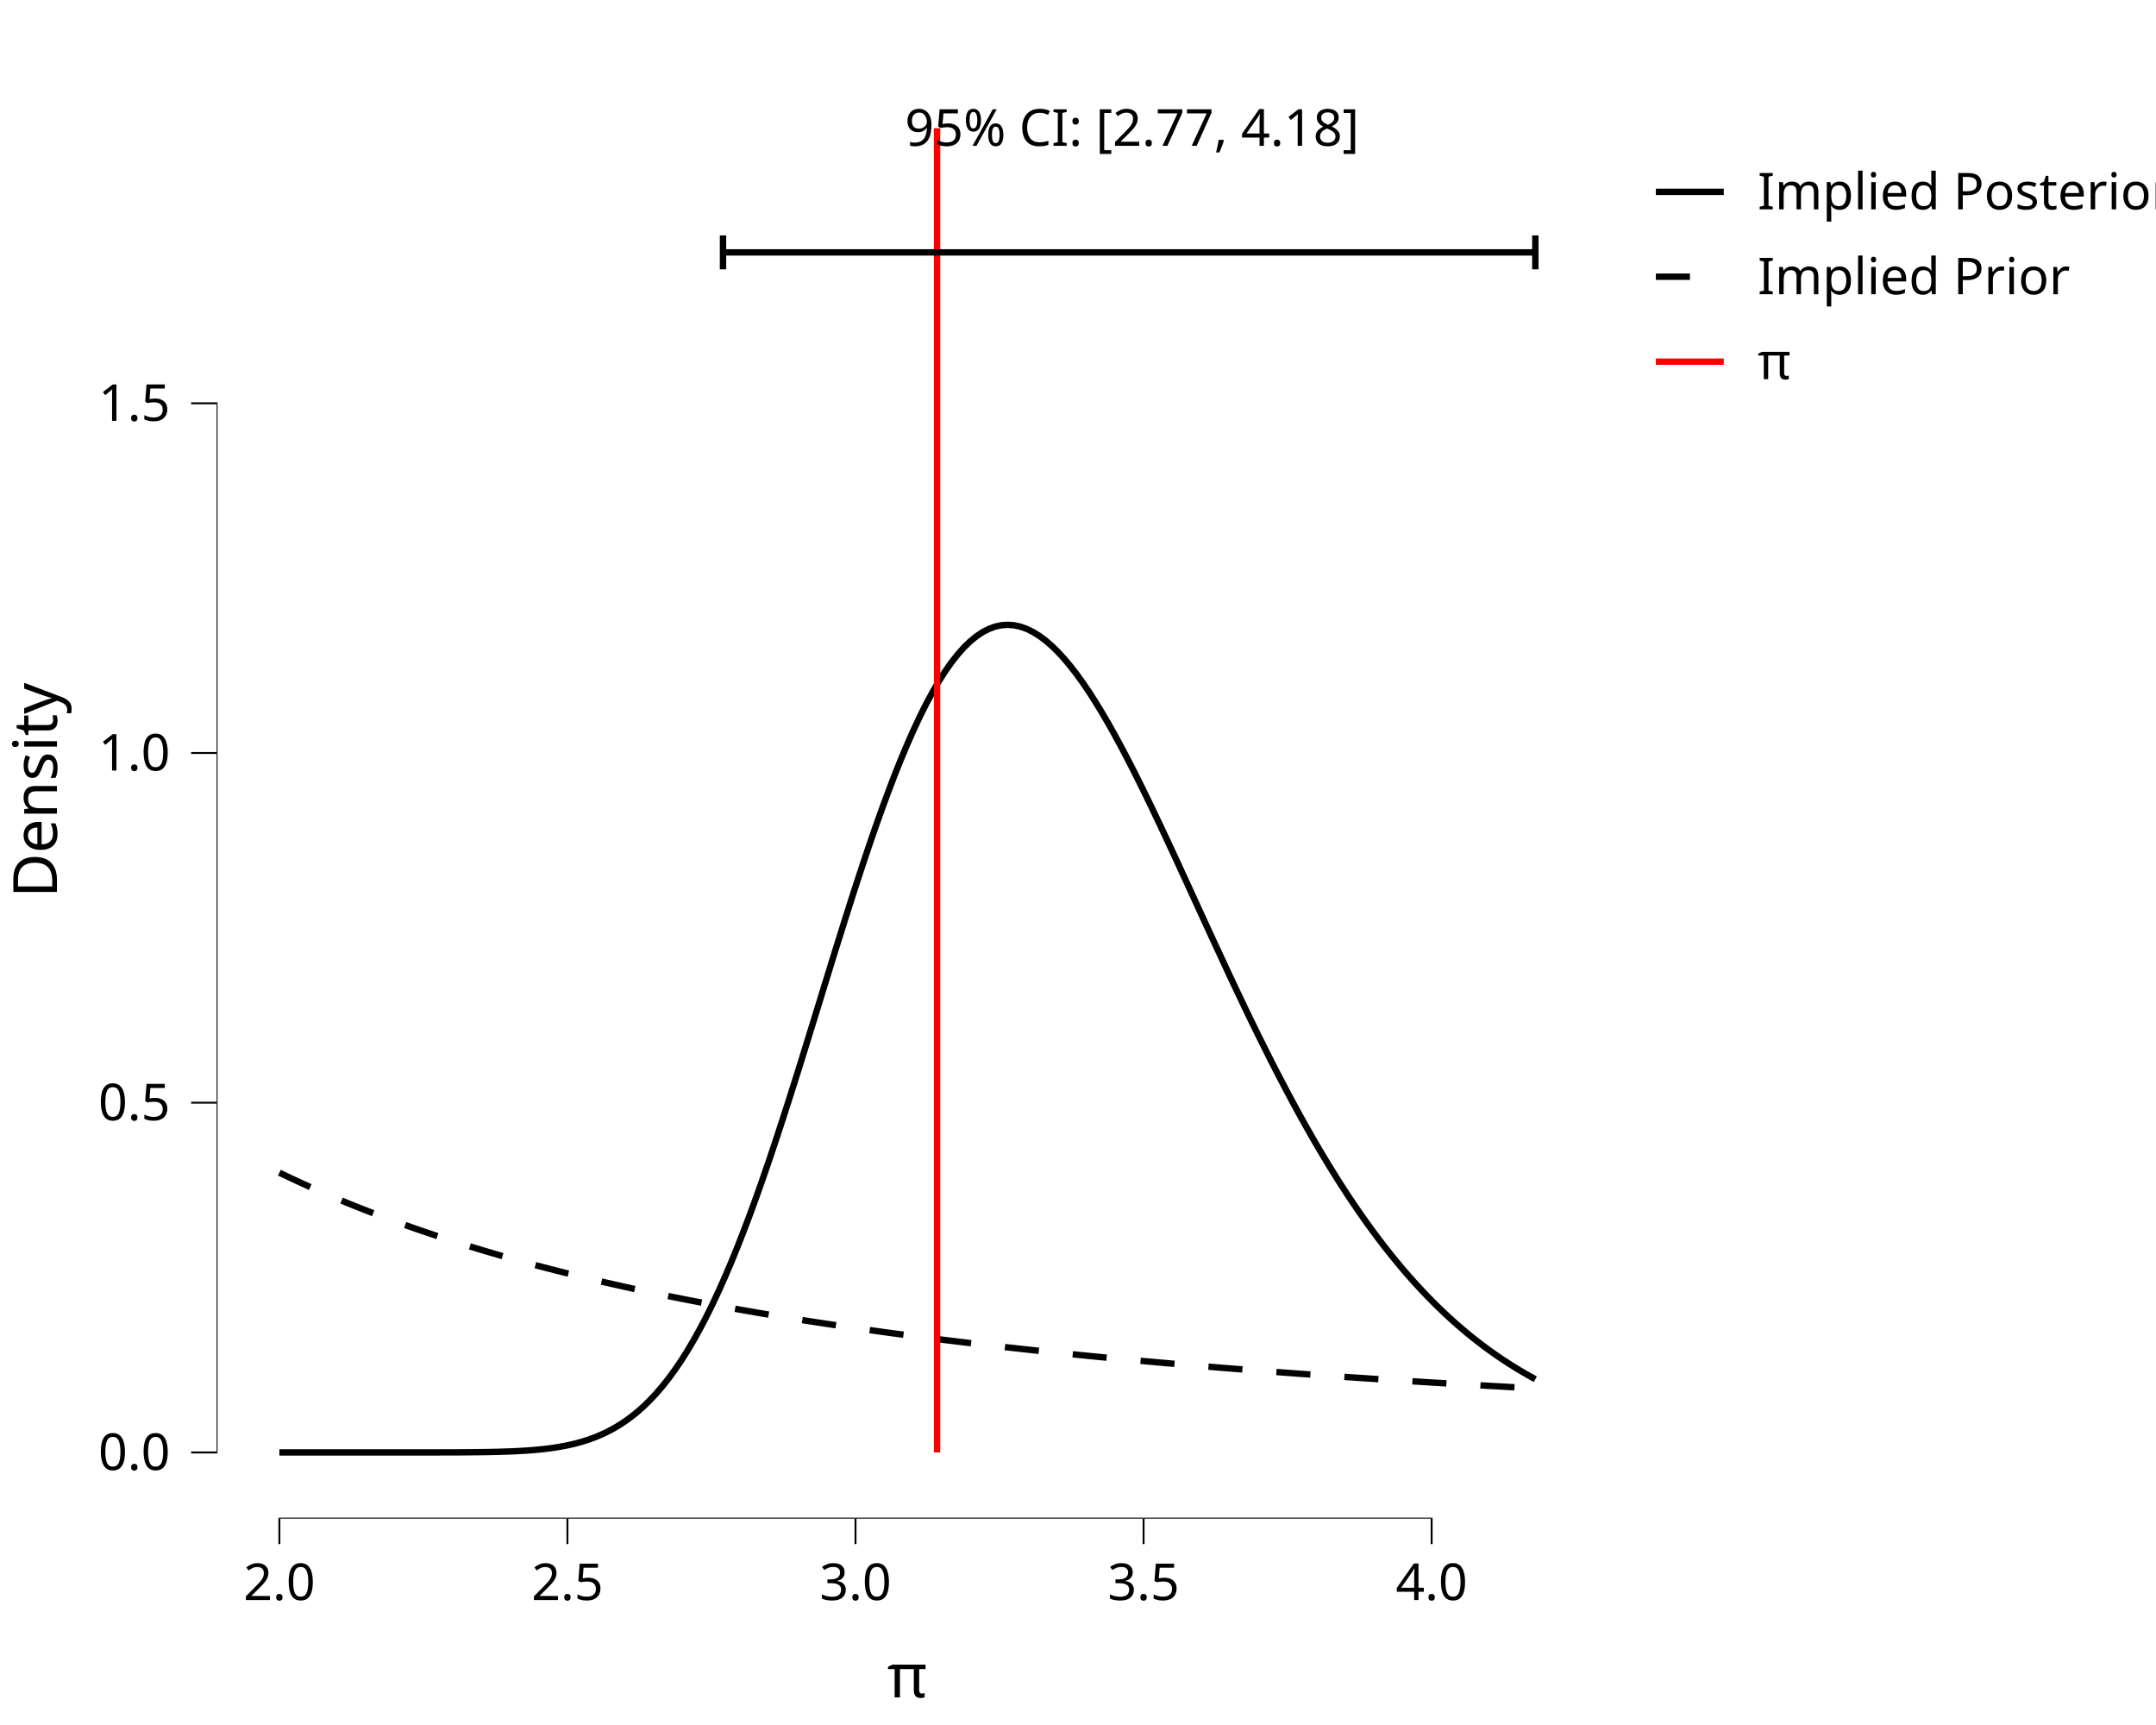
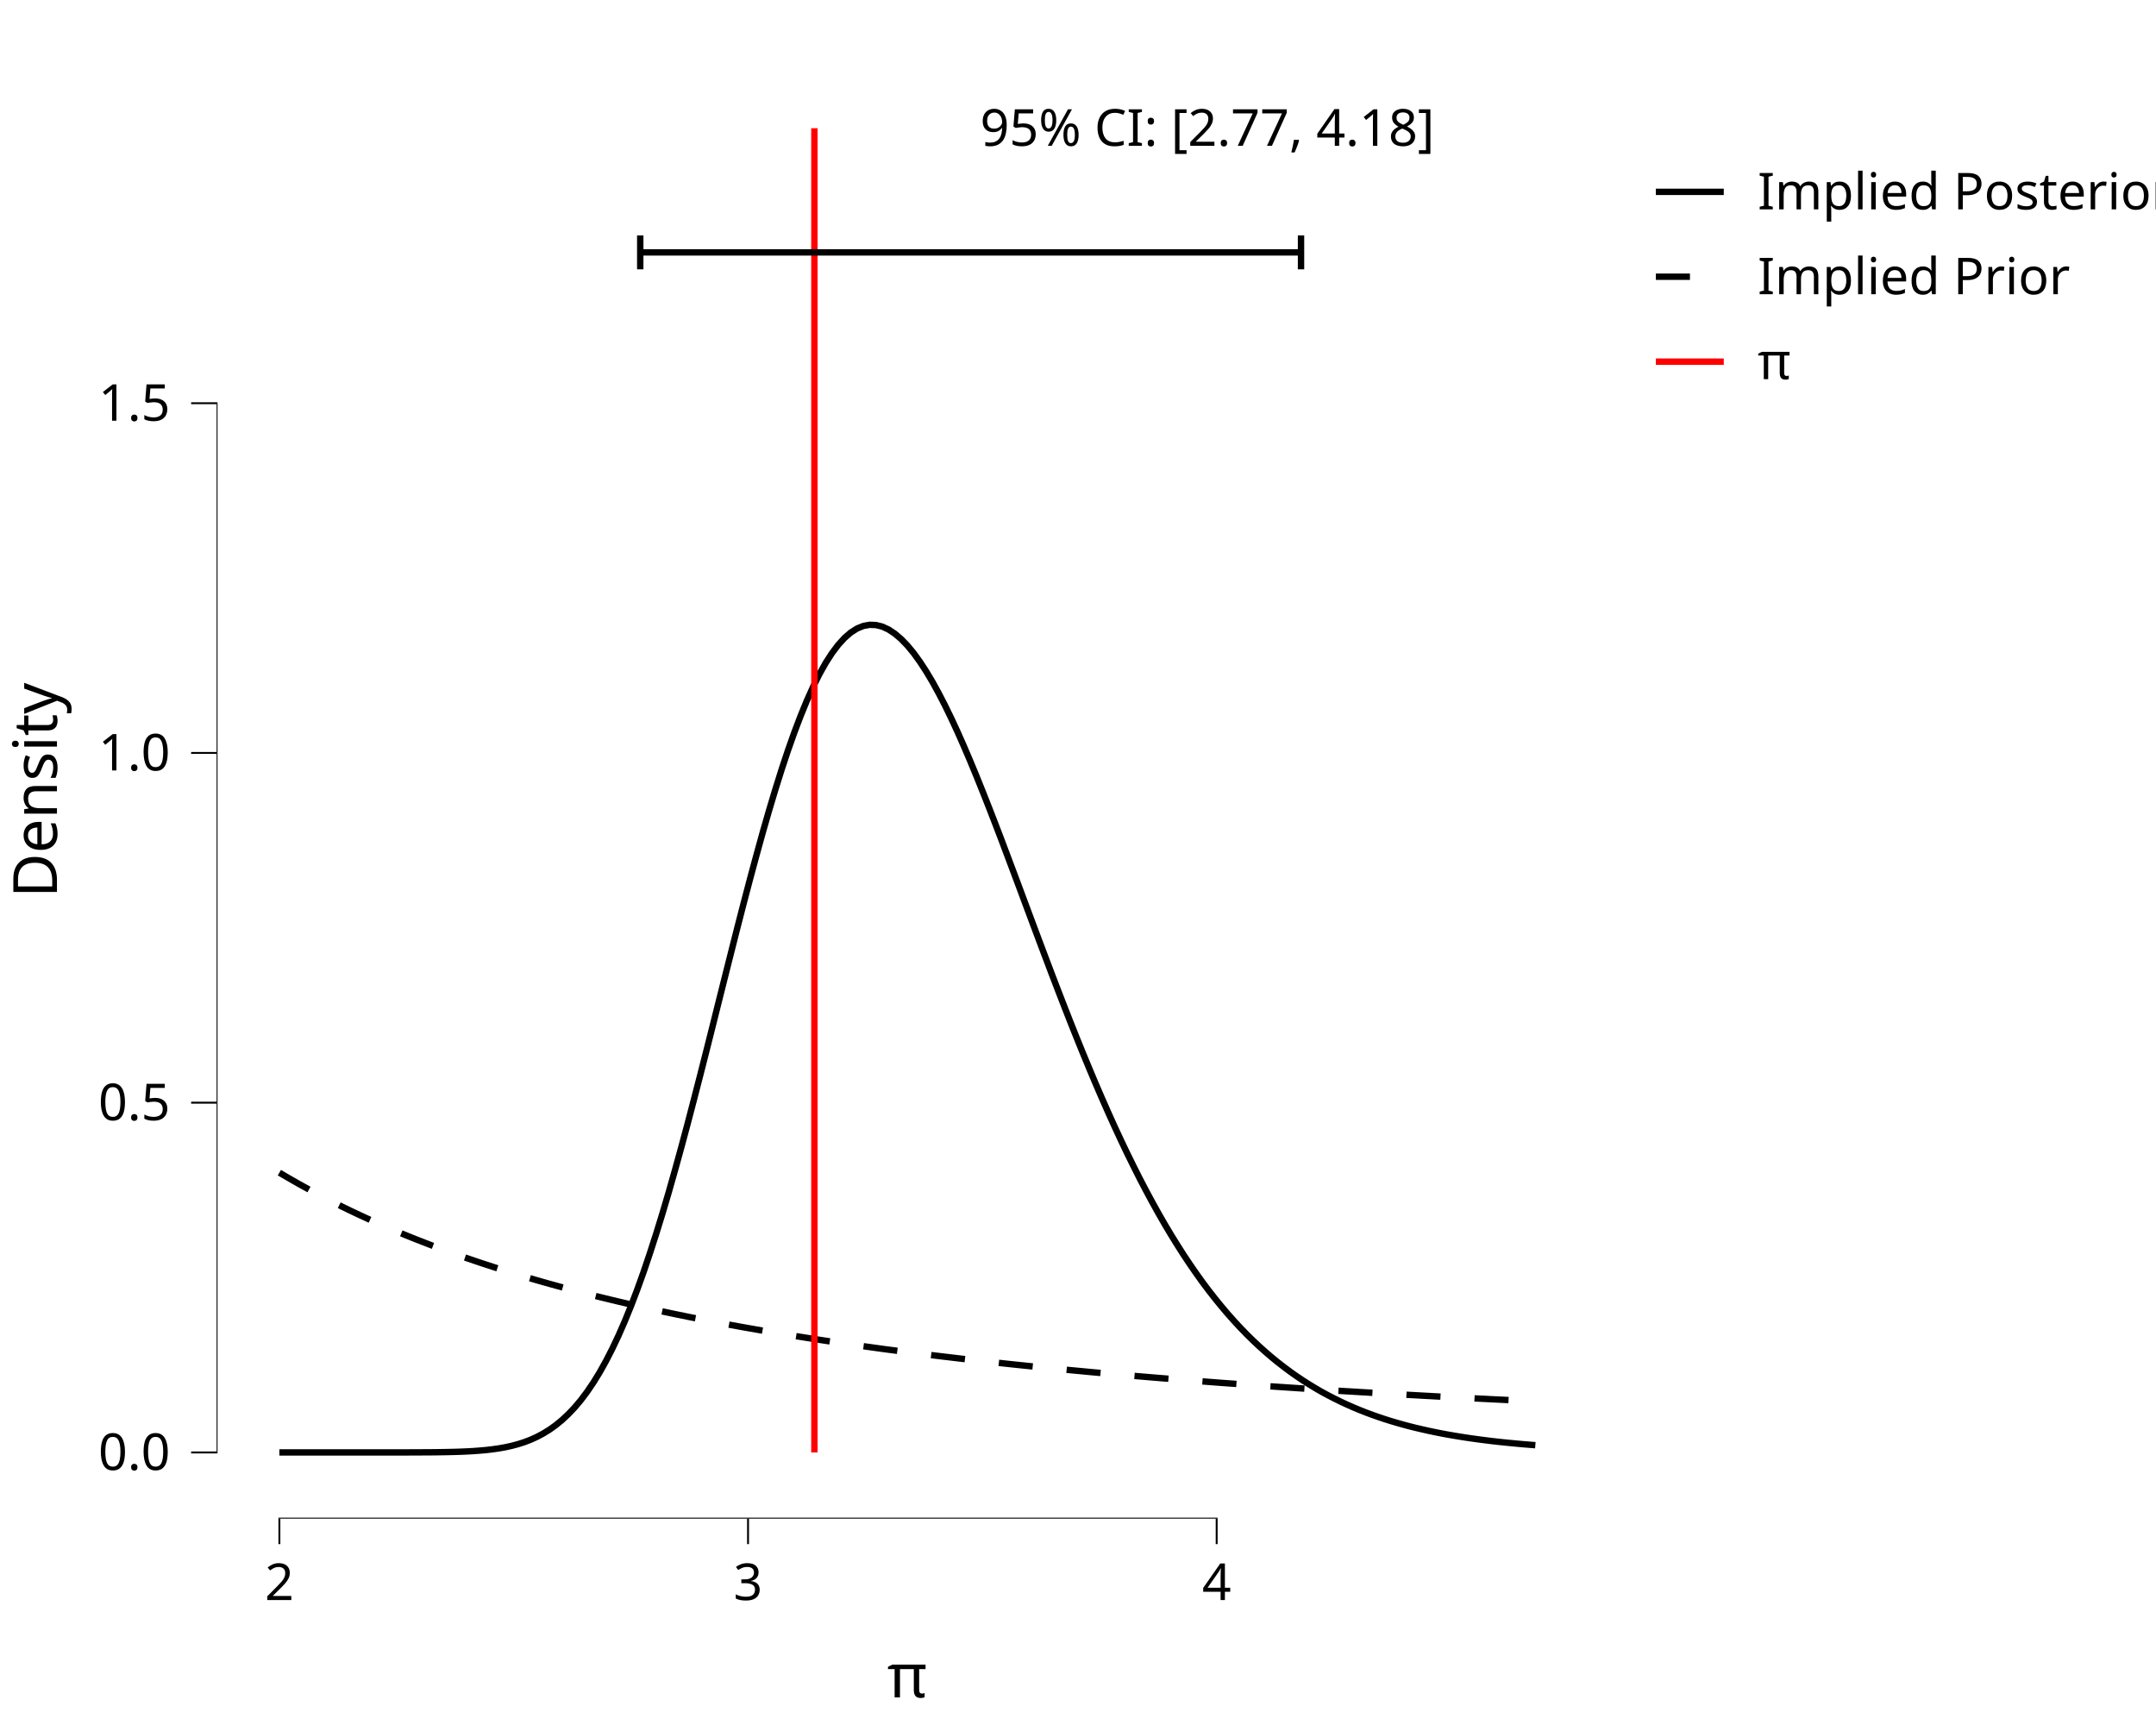
<svg xmlns="http://www.w3.org/2000/svg" class="svglite" data-engine-version="2.0" width="720.00pt" height="576.00pt" viewBox="0 0 720.00 576.00">
  <defs>
    <style type="text/css">
    .svglite line, .svglite polyline, .svglite polygon, .svglite path, .svglite rect, .svglite circle {
      fill: none;
      stroke: #000000;
      stroke-linecap: round;
      stroke-linejoin: round;
      stroke-miterlimit: 10.00;
    }
  </style>
  </defs>
  <rect width="100%" height="100%" style="stroke: none; fill: #FFFFFF;" />
  <defs>
    <clipPath id="cpMC4wMHw3MjAuMDB8MC4wMHw1NzYuMDA=">
      <rect x="0.00" y="0.00" width="720.00" height="576.00" />
    </clipPath>
  </defs>
  <g clip-path="url(#cpMC4wMHw3MjAuMDB8MC4wMHw1NzYuMDA=)">
    <rect x="0.00" y="0.00" width="720.00" height="576.00" style="stroke-width: 10.67; stroke: none;" />
  </g>
  <defs>
    <clipPath id="cpNzIuMzN8NTMzLjcxfDIwLjcxfDUwNy4wOQ==">
      <rect x="72.33" y="20.71" width="461.38" height="486.39" />
    </clipPath>
  </defs>
  <g clip-path="url(#cpNzIuMzN8NTMzLjcxfDIwLjcxfDUwNy4wOQ==)">
    <rect x="72.33" y="20.71" width="461.38" height="486.39" style="stroke-width: 10.67; stroke: none;" />
-     <polyline points="93.30,484.99 95.40,484.99 97.50,484.99 99.59,484.99 101.69,484.99 103.79,484.99 105.88,484.99 107.98,484.99 110.08,484.99 112.18,484.99 114.27,484.99 116.37,484.99 118.47,484.99 120.56,484.99 122.66,484.99 124.76,484.99 126.86,484.99 128.95,484.99 131.05,484.98 133.15,484.98 135.24,484.98 137.34,484.98 139.44,484.98 141.54,484.98 143.63,484.98 145.73,484.98 147.83,484.97 149.92,484.96 152.02,484.96 154.12,484.95 156.22,484.93 158.31,484.91 160.41,484.89 162.51,484.86 164.60,484.82 166.70,484.77 168.80,484.70 170.90,484.63 172.99,484.53 175.09,484.41 177.19,484.27 179.29,484.09 181.38,483.88 183.48,483.63 185.58,483.33 187.67,482.97 189.77,482.56 191.87,482.08 193.97,481.52 196.06,480.87 198.16,480.13 200.26,479.28 202.35,478.32 204.45,477.24 206.55,476.02 208.65,474.66 210.74,473.14 212.84,471.46 214.94,469.60 217.03,467.55 219.13,465.31 221.23,462.87 223.33,460.22 225.42,457.36 227.52,454.27 229.62,450.95 231.71,447.40 233.81,443.62 235.91,439.61 238.01,435.35 240.10,430.87 242.20,426.16 244.30,421.22 246.39,416.07 248.49,410.70 250.59,405.14 252.69,399.38 254.78,393.44 256.88,387.34 258.98,381.09 261.07,374.70 263.17,368.19 265.27,361.59 267.37,354.90 269.46,348.15 271.56,341.36 273.66,334.55 275.75,327.73 277.85,320.94 279.95,314.19 282.05,307.50 284.14,300.90 286.24,294.40 288.34,288.02 290.43,281.79 292.53,275.72 294.63,269.84 296.73,264.15 298.82,258.67 300.92,253.43 303.02,248.43 305.12,243.69 307.21,239.22 309.31,235.03 311.41,231.12 313.50,227.52 315.60,224.22 317.70,221.23 319.80,218.56 321.89,216.20 323.99,214.17 326.09,212.45 328.18,211.06 330.28,209.98 332.38,209.22 334.48,208.77 336.57,208.63 338.67,208.79 340.77,209.25 342.86,209.99 344.96,211.02 347.06,212.32 349.16,213.87 351.25,215.69 353.35,217.74 355.45,220.03 357.54,222.54 359.64,225.26 361.74,228.18 363.84,231.28 365.93,234.56 368.03,238.00 370.13,241.60 372.22,245.33 374.32,249.20 376.42,253.18 378.52,257.26 380.61,261.44 382.71,265.71 384.81,270.04 386.90,274.44 389.00,278.89 391.10,283.39 393.20,287.91 395.29,292.47 397.39,297.03 399.49,301.61 401.58,306.18 403.68,310.75 405.78,315.30 407.88,319.82 409.97,324.32 412.07,328.79 414.17,333.21 416.26,337.59 418.36,341.92 420.46,346.20 422.56,350.41 424.65,354.57 426.75,358.66 428.85,362.68 430.95,366.63 433.04,370.51 435.14,374.31 437.24,378.03 439.33,381.67 441.43,385.24 443.53,388.72 445.63,392.12 447.72,395.44 449.82,398.67 451.92,401.82 454.01,404.89 456.11,407.87 458.21,410.77 460.31,413.59 462.40,416.32 464.50,418.98 466.60,421.55 468.69,424.05 470.79,426.47 472.89,428.81 474.99,431.07 477.08,433.26 479.18,435.38 481.28,437.42 483.37,439.40 485.47,441.31 487.57,443.14 489.67,444.92 491.76,446.63 493.86,448.27 495.96,449.86 498.05,451.38 500.15,452.85 502.25,454.26 504.35,455.62 506.44,456.92 508.54,458.18 510.64,459.38 512.73,460.54 " style="stroke-width: 2.13; stroke-linecap: butt;" />
-     <polyline points="93.30,391.57 95.40,392.58 97.50,393.57 99.59,394.55 101.69,395.51 103.79,396.46 105.88,397.39 107.98,398.31 110.08,399.21 112.18,400.10 114.27,400.98 116.37,401.84 118.47,402.69 120.56,403.52 122.66,404.34 124.76,405.15 126.86,405.95 128.95,406.74 131.05,407.51 133.15,408.28 135.24,409.03 137.34,409.77 139.44,410.50 141.54,411.22 143.63,411.93 145.73,412.63 147.83,413.32 149.92,414.00 152.02,414.67 154.12,415.33 156.22,415.98 158.31,416.62 160.41,417.25 162.51,417.88 164.60,418.49 166.70,419.10 168.80,419.70 170.90,420.29 172.99,420.87 175.09,421.45 177.19,422.02 179.29,422.58 181.38,423.13 183.48,423.67 185.58,424.21 187.67,424.74 189.77,425.27 191.87,425.78 193.97,426.29 196.06,426.80 198.16,427.29 200.26,427.79 202.35,428.27 204.45,428.75 206.55,429.22 208.65,429.69 210.74,430.15 212.84,430.60 214.94,431.05 217.03,431.50 219.13,431.94 221.23,432.37 223.33,432.80 225.42,433.22 227.52,433.64 229.62,434.05 231.71,434.46 233.81,434.86 235.91,435.26 238.01,435.65 240.10,436.04 242.20,436.42 244.30,436.80 246.39,437.18 248.49,437.55 250.59,437.91 252.69,438.28 254.78,438.63 256.88,438.99 258.98,439.34 261.07,439.68 263.17,440.03 265.27,440.36 267.37,440.70 269.46,441.03 271.56,441.36 273.66,441.68 275.75,442.00 277.85,442.31 279.95,442.63 282.05,442.94 284.14,443.24 286.24,443.54 288.34,443.84 290.43,444.14 292.53,444.43 294.63,444.72 296.73,445.01 298.82,445.29 300.92,445.57 303.02,445.85 305.12,446.13 307.21,446.40 309.31,446.67 311.41,446.93 313.50,447.20 315.60,447.46 317.70,447.71 319.80,447.97 321.89,448.22 323.99,448.47 326.09,448.72 328.18,448.96 330.28,449.21 332.38,449.45 334.48,449.68 336.57,449.92 338.67,450.15 340.77,450.38 342.86,450.61 344.96,450.84 347.06,451.06 349.16,451.28 351.25,451.50 353.35,451.72 355.45,451.94 357.54,452.15 359.64,452.36 361.74,452.57 363.84,452.78 365.93,452.98 368.03,453.19 370.13,453.39 372.22,453.59 374.32,453.78 376.42,453.98 378.52,454.17 380.61,454.37 382.71,454.56 384.81,454.74 386.90,454.93 389.00,455.12 391.10,455.30 393.20,455.48 395.29,455.66 397.39,455.84 399.49,456.02 401.58,456.19 403.68,456.36 405.78,456.54 407.88,456.71 409.97,456.87 412.07,457.04 414.17,457.21 416.26,457.37 418.36,457.54 420.46,457.70 422.56,457.86 424.65,458.02 426.75,458.17 428.85,458.33 430.95,458.48 433.04,458.64 435.14,458.79 437.24,458.94 439.33,459.09 441.43,459.24 443.53,459.38 445.63,459.53 447.72,459.67 449.82,459.82 451.92,459.96 454.01,460.10 456.11,460.24 458.21,460.38 460.31,460.51 462.40,460.65 464.50,460.78 466.60,460.92 468.69,461.05 470.79,461.18 472.89,461.31 474.99,461.44 477.08,461.57 479.18,461.70 481.28,461.82 483.37,461.95 485.47,462.07 487.57,462.20 489.67,462.32 491.76,462.44 493.86,462.56 495.96,462.68 498.05,462.80 500.15,462.91 502.25,463.03 504.35,463.15 506.44,463.26 508.54,463.37 510.64,463.49 512.73,463.60 " style="stroke-width: 2.13; stroke-dasharray: 11.38,11.38; stroke-linecap: butt;" />
-     <polyline points="312.94,484.99 312.94,480.52 312.94,476.05 312.94,471.59 312.94,467.12 312.94,462.65 312.94,458.19 312.94,453.72 312.94,449.25 312.94,444.79 312.94,440.32 312.94,435.86 312.94,431.39 312.94,426.92 312.94,422.46 312.94,417.99 312.94,413.52 312.94,409.06 312.94,404.59 312.94,400.12 312.94,395.66 312.94,391.19 312.94,386.73 312.94,382.26 312.94,377.79 312.94,373.33 312.94,368.86 312.94,364.39 312.94,359.93 312.94,355.46 312.94,350.99 312.94,346.53 312.94,342.06 312.94,337.60 312.94,333.13 312.94,328.66 312.94,324.20 312.94,319.73 312.94,315.26 312.94,310.80 312.94,306.33 312.94,301.87 312.94,297.40 312.94,292.93 312.94,288.47 312.94,284.00 312.94,279.53 312.94,275.07 312.94,270.60 312.94,266.13 312.94,261.67 312.94,257.20 312.94,252.74 312.94,248.27 312.94,243.80 312.94,239.34 312.94,234.87 312.94,230.40 312.94,225.94 312.94,221.47 312.94,217.00 312.94,212.54 312.94,208.07 312.94,203.61 312.94,199.14 312.94,194.67 312.94,190.21 312.94,185.74 312.94,181.27 312.94,176.81 312.94,172.34 312.94,167.87 312.94,163.41 312.94,158.94 312.94,154.48 312.94,150.01 312.94,145.54 312.94,141.08 312.94,136.61 312.94,132.14 312.94,127.68 312.94,123.21 312.94,118.74 312.94,114.28 312.94,109.81 312.94,105.35 312.94,100.88 312.94,96.41 312.94,91.95 312.94,87.48 312.94,83.01 312.94,78.55 312.94,74.08 312.94,69.61 312.94,65.15 312.94,60.68 312.94,56.22 312.94,51.75 312.94,47.28 312.94,42.82 " style="stroke-width: 2.13; stroke: #FF0000; stroke-linecap: butt;" />
-     <line x1="92.98" y1="507.09" x2="478.42" y2="507.09" style="stroke-width: 0.64; stroke-linecap: butt;" />
-     <line x1="72.33" y1="485.30" x2="72.33" y2="134.35" style="stroke-width: 0.64; stroke-linecap: butt;" />
-     <text x="378.05" y="48.69" text-anchor="middle" style="font-size: 17.07px; font-family: sans;" textLength="150.90px" lengthAdjust="spacingAndGlyphs">95% CI: [2.77, 4.18]</text>
-     <line x1="241.45" y1="84.27" x2="512.73" y2="84.27" style="stroke-width: 2.13; stroke-linecap: butt;" />
-     <polyline points="241.45,78.60 241.45,84.27 241.45,89.94 " style="stroke-width: 2.13; stroke-linecap: butt;" />
-     <polyline points="512.73,89.94 512.73,84.27 512.73,78.60 " style="stroke-width: 2.13; stroke-linecap: butt;" />
+     <polyline points="93.30,484.99 95.40,484.99 97.50,484.99 99.59,484.99 101.69,484.99 103.79,484.99 105.88,484.99 107.98,484.99 110.08,484.99 112.18,484.99 114.27,484.99 116.37,484.99 118.47,484.99 120.56,484.99 122.66,484.99 124.76,484.98 126.86,484.98 128.95,484.98 131.05,484.98 133.15,484.98 135.24,484.98 137.34,484.97 139.44,484.96 141.54,484.95 143.63,484.94 145.73,484.92 147.83,484.89 149.92,484.85 152.02,484.80 154.12,484.73 156.22,484.64 158.31,484.52 160.41,484.36 162.51,484.17 164.60,483.92 166.70,483.62 168.80,483.24 170.90,482.78 172.99,482.22 175.09,481.55 177.19,480.75 179.29,479.80 181.38,478.69 183.48,477.40 185.58,475.90 187.67,474.19 189.77,472.23 191.87,470.02 193.97,467.53 196.06,464.75 198.16,461.66 200.26,458.25 202.35,454.50 204.45,450.41 206.55,445.97 208.65,441.18 210.74,436.03 212.84,430.53 214.94,424.68 217.03,418.50 219.13,411.99 221.23,405.18 223.33,398.08 225.42,390.71 227.52,383.10 229.62,375.28 231.71,367.28 233.81,359.13 235.91,350.87 238.01,342.53 240.10,334.16 242.20,325.78 244.30,317.45 246.39,309.20 248.49,301.06 250.59,293.08 252.69,285.30 254.78,277.74 256.88,270.45 258.98,263.46 261.07,256.80 263.17,250.49 265.27,244.56 267.37,239.04 269.46,233.94 271.56,229.28 273.66,225.07 275.75,221.34 277.85,218.08 279.95,215.30 282.05,213.00 284.14,211.19 286.24,209.86 288.34,209.01 290.43,208.63 292.53,208.71 294.63,209.23 296.73,210.20 298.82,211.58 300.92,213.37 303.02,215.54 305.12,218.08 307.21,220.97 309.31,224.19 311.41,227.71 313.50,231.52 315.60,235.59 317.70,239.91 319.80,244.44 321.89,249.17 323.99,254.08 326.09,259.15 328.18,264.35 330.28,269.66 332.38,275.07 334.48,280.56 336.57,286.11 338.67,291.70 340.77,297.31 342.86,302.93 344.96,308.55 347.06,314.16 349.16,319.73 351.25,325.25 353.35,330.73 355.45,336.14 357.54,341.47 359.64,346.73 361.74,351.90 363.84,356.97 365.93,361.94 368.03,366.80 370.13,371.55 372.22,376.19 374.32,380.70 376.42,385.10 378.52,389.37 380.61,393.52 382.71,397.54 384.81,401.44 386.90,405.21 389.00,408.86 391.10,412.38 393.20,415.77 395.29,419.05 397.39,422.20 399.49,425.23 401.58,428.15 403.68,430.95 405.78,433.63 407.88,436.21 409.97,438.68 412.07,441.04 414.17,443.31 416.26,445.47 418.36,447.54 420.46,449.51 422.56,451.39 424.65,453.19 426.75,454.90 428.85,456.53 430.95,458.09 433.04,459.56 435.14,460.97 437.24,462.30 439.33,463.57 441.43,464.78 443.53,465.92 445.63,467.00 447.72,468.03 449.82,469.00 451.92,469.93 454.01,470.80 456.11,471.63 458.21,472.41 460.31,473.15 462.40,473.85 464.50,474.51 466.60,475.13 468.69,475.72 470.79,476.28 472.89,476.80 474.99,477.29 477.08,477.76 479.18,478.20 481.28,478.62 483.37,479.01 485.47,479.37 487.57,479.72 489.67,480.05 491.76,480.35 493.86,480.64 495.96,480.91 498.05,481.17 500.15,481.41 502.25,481.63 504.35,481.84 506.44,482.04 508.54,482.23 510.64,482.40 512.73,482.57 " style="stroke-width: 2.13; stroke-linecap: butt;" />
+     <polyline points="93.30,391.56 95.40,392.80 97.50,394.01 99.59,395.21 101.69,396.37 103.79,397.52 105.88,398.64 107.98,399.74 110.08,400.82 112.18,401.88 114.27,402.93 116.37,403.95 118.47,404.95 120.56,405.93 122.66,406.90 124.76,407.85 126.86,408.78 128.95,409.69 131.05,410.59 133.15,411.47 135.24,412.34 137.34,413.19 139.44,414.02 141.54,414.84 143.63,415.65 145.73,416.44 147.83,417.22 149.92,417.99 152.02,418.75 154.12,419.49 156.22,420.22 158.31,420.93 160.41,421.64 162.51,422.33 164.60,423.01 166.70,423.68 168.80,424.34 170.90,424.99 172.99,425.63 175.09,426.26 177.19,426.88 179.29,427.49 181.38,428.09 183.48,428.68 185.58,429.26 187.67,429.83 189.77,430.40 191.87,430.95 193.97,431.50 196.06,432.04 198.16,432.57 200.26,433.09 202.35,433.60 204.45,434.11 206.55,434.61 208.65,435.10 210.74,435.59 212.84,436.06 214.94,436.53 217.03,437.00 219.13,437.46 221.23,437.91 223.33,438.35 225.42,438.79 227.52,439.22 229.62,439.65 231.71,440.07 233.81,440.48 235.91,440.89 238.01,441.29 240.10,441.69 242.20,442.08 244.30,442.47 246.39,442.85 248.49,443.23 250.59,443.60 252.69,443.97 254.78,444.33 256.88,444.69 258.98,445.04 261.07,445.39 263.17,445.73 265.27,446.07 267.37,446.40 269.46,446.73 271.56,447.06 273.66,447.38 275.75,447.70 277.85,448.01 279.95,448.32 282.05,448.63 284.14,448.93 286.24,449.23 288.34,449.52 290.43,449.81 292.53,450.10 294.63,450.39 296.73,450.67 298.82,450.94 300.92,451.22 303.02,451.49 305.12,451.75 307.21,452.02 309.31,452.28 311.41,452.54 313.50,452.79 315.60,453.04 317.70,453.29 319.80,453.54 321.89,453.78 323.99,454.02 326.09,454.26 328.18,454.49 330.28,454.73 332.38,454.95 334.48,455.18 336.57,455.41 338.67,455.63 340.77,455.85 342.86,456.06 344.96,456.28 347.06,456.49 349.16,456.70 351.25,456.91 353.35,457.11 355.45,457.32 357.54,457.52 359.64,457.71 361.74,457.91 363.84,458.11 365.93,458.30 368.03,458.49 370.13,458.68 372.22,458.86 374.32,459.05 376.42,459.23 378.52,459.41 380.61,459.59 382.71,459.76 384.81,459.94 386.90,460.11 389.00,460.28 391.10,460.45 393.20,460.62 395.29,460.78 397.39,460.95 399.49,461.11 401.58,461.27 403.68,461.43 405.78,461.59 407.88,461.75 409.97,461.90 412.07,462.05 414.17,462.20 416.26,462.35 418.36,462.50 420.46,462.65 422.56,462.80 424.65,462.94 426.75,463.08 428.85,463.22 430.95,463.36 433.04,463.50 435.14,463.64 437.24,463.78 439.33,463.91 441.43,464.04 443.53,464.18 445.63,464.31 447.72,464.44 449.82,464.57 451.92,464.69 454.01,464.82 456.11,464.94 458.21,465.07 460.31,465.19 462.40,465.31 464.50,465.43 466.60,465.55 468.69,465.67 470.79,465.79 472.89,465.90 474.99,466.02 477.08,466.13 479.18,466.25 481.28,466.36 483.37,466.47 485.47,466.58 487.57,466.69 489.67,466.80 491.76,466.90 493.86,467.01 495.96,467.11 498.05,467.22 500.15,467.32 502.25,467.42 504.35,467.53 506.44,467.63 508.54,467.73 510.64,467.83 512.73,467.92 " style="stroke-width: 2.13; stroke-dasharray: 11.38,11.38; stroke-linecap: butt;" />
+     <polyline points="271.97,484.99 271.97,480.52 271.97,476.05 271.97,471.59 271.97,467.12 271.97,462.65 271.97,458.19 271.97,453.72 271.97,449.25 271.97,444.79 271.97,440.32 271.97,435.86 271.97,431.39 271.97,426.92 271.97,422.46 271.97,417.99 271.97,413.52 271.97,409.06 271.97,404.59 271.97,400.12 271.97,395.66 271.97,391.19 271.97,386.73 271.97,382.26 271.97,377.79 271.97,373.33 271.97,368.86 271.97,364.39 271.97,359.93 271.97,355.46 271.97,350.99 271.97,346.53 271.97,342.06 271.97,337.60 271.97,333.13 271.97,328.66 271.97,324.20 271.97,319.73 271.97,315.26 271.97,310.80 271.97,306.33 271.97,301.87 271.97,297.40 271.97,292.93 271.97,288.47 271.97,284.00 271.97,279.53 271.97,275.07 271.97,270.60 271.97,266.13 271.97,261.67 271.97,257.20 271.97,252.74 271.97,248.27 271.97,243.80 271.97,239.34 271.97,234.87 271.97,230.40 271.97,225.94 271.97,221.47 271.97,217.00 271.97,212.54 271.97,208.07 271.97,203.61 271.97,199.14 271.97,194.67 271.97,190.21 271.97,185.74 271.97,181.27 271.97,176.81 271.97,172.34 271.97,167.87 271.97,163.41 271.97,158.94 271.97,154.48 271.97,150.01 271.97,145.54 271.97,141.08 271.97,136.61 271.97,132.14 271.97,127.68 271.97,123.21 271.97,118.74 271.97,114.28 271.97,109.81 271.97,105.35 271.97,100.88 271.97,96.41 271.97,91.95 271.97,87.48 271.97,83.01 271.97,78.55 271.97,74.08 271.97,69.61 271.97,65.15 271.97,60.68 271.97,56.22 271.97,51.75 271.97,47.28 271.97,42.82 " style="stroke-width: 2.13; stroke: #FF0000; stroke-linecap: butt;" />
+     <line x1="92.98" y1="507.09" x2="406.63" y2="507.09" style="stroke-width: 0.64; stroke-linecap: butt;" />
+     <line x1="72.33" y1="485.30" x2="72.33" y2="134.32" style="stroke-width: 0.64; stroke-linecap: butt;" />
+     <text x="403.18" y="48.69" text-anchor="middle" style="font-size: 17.07px; font-family: sans;" textLength="150.90px" lengthAdjust="spacingAndGlyphs">95% CI: [2.77, 4.18]</text>
+     <line x1="213.81" y1="84.27" x2="434.48" y2="84.27" style="stroke-width: 2.13; stroke-linecap: butt;" />
+     <polyline points="213.81,78.60 213.81,84.27 213.81,89.94 " style="stroke-width: 2.13; stroke-linecap: butt;" />
+     <polyline points="434.48,89.94 434.48,84.27 434.48,78.60 " style="stroke-width: 2.13; stroke-linecap: butt;" />
    <rect x="72.33" y="20.71" width="461.38" height="486.39" style="stroke-width: 0.00; stroke: none;" />
  </g>
  <g clip-path="url(#cpMC4wMHw3MjAuMDB8MC4wMHw1NzYuMDA=)">
    <polyline points="72.33,507.09 72.33,20.71 " style="stroke-width: 0.00; stroke: none; stroke-linecap: butt;" />
    <text x="56.85" y="490.84" text-anchor="end" style="font-size: 17.00px; font-family: sans;" textLength="23.63px" lengthAdjust="spacingAndGlyphs">0.0</text>
-     <text x="56.85" y="374.06" text-anchor="end" style="font-size: 17.00px; font-family: sans;" textLength="23.63px" lengthAdjust="spacingAndGlyphs">0.5</text>
-     <text x="56.85" y="257.29" text-anchor="end" style="font-size: 17.00px; font-family: sans;" textLength="23.63px" lengthAdjust="spacingAndGlyphs">1.0</text>
-     <text x="56.85" y="140.52" text-anchor="end" style="font-size: 17.00px; font-family: sans;" textLength="23.63px" lengthAdjust="spacingAndGlyphs">1.5</text>
+     <text x="56.85" y="374.05" text-anchor="end" style="font-size: 17.00px; font-family: sans;" textLength="23.63px" lengthAdjust="spacingAndGlyphs">0.5</text>
+     <text x="56.85" y="257.27" text-anchor="end" style="font-size: 17.00px; font-family: sans;" textLength="23.63px" lengthAdjust="spacingAndGlyphs">1.0</text>
+     <text x="56.85" y="140.49" text-anchor="end" style="font-size: 17.00px; font-family: sans;" textLength="23.63px" lengthAdjust="spacingAndGlyphs">1.5</text>
    <polyline points="63.83,484.99 72.33,484.99 " style="stroke-width: 0.64; stroke-linecap: butt;" />
-     <polyline points="63.83,368.21 72.33,368.21 " style="stroke-width: 0.64; stroke-linecap: butt;" />
-     <polyline points="63.83,251.44 72.33,251.44 " style="stroke-width: 0.64; stroke-linecap: butt;" />
-     <polyline points="63.83,134.67 72.33,134.67 " style="stroke-width: 0.64; stroke-linecap: butt;" />
+     <polyline points="63.83,368.20 72.33,368.20 " style="stroke-width: 0.64; stroke-linecap: butt;" />
+     <polyline points="63.83,251.42 72.33,251.42 " style="stroke-width: 0.64; stroke-linecap: butt;" />
+     <polyline points="63.83,134.64 72.33,134.64 " style="stroke-width: 0.64; stroke-linecap: butt;" />
    <polyline points="72.33,507.09 533.71,507.09 " style="stroke-width: 0.00; stroke: none; stroke-linecap: butt;" />
    <polyline points="93.30,515.60 93.30,507.09 " style="stroke-width: 0.64; stroke-linecap: butt;" />
-     <polyline points="189.50,515.60 189.50,507.09 " style="stroke-width: 0.64; stroke-linecap: butt;" />
-     <polyline points="285.70,515.60 285.70,507.09 " style="stroke-width: 0.64; stroke-linecap: butt;" />
-     <polyline points="381.90,515.60 381.90,507.09 " style="stroke-width: 0.64; stroke-linecap: butt;" />
-     <polyline points="478.10,515.60 478.10,507.09 " style="stroke-width: 0.64; stroke-linecap: butt;" />
-     <text x="93.30" y="534.27" text-anchor="middle" style="font-size: 17.00px; font-family: sans;" textLength="23.63px" lengthAdjust="spacingAndGlyphs">2.0</text>
-     <text x="189.50" y="534.27" text-anchor="middle" style="font-size: 17.00px; font-family: sans;" textLength="23.63px" lengthAdjust="spacingAndGlyphs">2.5</text>
-     <text x="285.70" y="534.27" text-anchor="middle" style="font-size: 17.00px; font-family: sans;" textLength="23.63px" lengthAdjust="spacingAndGlyphs">3.0</text>
-     <text x="381.90" y="534.27" text-anchor="middle" style="font-size: 17.00px; font-family: sans;" textLength="23.63px" lengthAdjust="spacingAndGlyphs">3.5</text>
-     <text x="478.10" y="534.27" text-anchor="middle" style="font-size: 17.00px; font-family: sans;" textLength="23.63px" lengthAdjust="spacingAndGlyphs">4.0</text>
+     <polyline points="249.81,515.60 249.81,507.09 " style="stroke-width: 0.64; stroke-linecap: butt;" />
+     <polyline points="406.31,515.60 406.31,507.09 " style="stroke-width: 0.64; stroke-linecap: butt;" />
+     <text x="93.30" y="534.27" text-anchor="middle" style="font-size: 17.00px; font-family: sans;" textLength="9.46px" lengthAdjust="spacingAndGlyphs">2</text>
+     <text x="249.81" y="534.27" text-anchor="middle" style="font-size: 17.00px; font-family: sans;" textLength="9.46px" lengthAdjust="spacingAndGlyphs">3</text>
+     <text x="406.31" y="534.27" text-anchor="middle" style="font-size: 17.00px; font-family: sans;" textLength="9.46px" lengthAdjust="spacingAndGlyphs">4</text>
    <text x="303.02" y="566.78" text-anchor="middle" style="font-size: 20.40px; font-family: sans;" textLength="14.08px" lengthAdjust="spacingAndGlyphs">π</text>
    <text transform="translate(19.02,263.90) rotate(-90)" text-anchor="middle" style="font-size: 20.40px; font-family: sans;" textLength="68.04px" lengthAdjust="spacingAndGlyphs">Density</text>
    <rect x="544.67" y="20.71" width="175.33" height="119.70" style="stroke-width: 0.75; stroke: none;" />
    <rect x="544.67" y="20.71" width="175.33" height="119.70" style="stroke-width: 10.67; stroke: none;" />
    <rect x="550.14" y="49.88" width="28.35" height="28.35" style="stroke-width: 10.67; stroke: none;" />
    <line x1="552.98" y1="64.06" x2="575.66" y2="64.06" style="stroke-width: 2.13; stroke-linecap: butt;" />
    <rect x="550.14" y="78.23" width="28.35" height="28.35" style="stroke-width: 10.67; stroke: none;" />
    <line x1="552.98" y1="92.40" x2="575.66" y2="92.40" style="stroke-width: 2.13; stroke-dasharray: 11.38,11.38; stroke-linecap: butt;" />
    <rect x="550.14" y="106.58" width="28.35" height="28.35" style="stroke-width: 10.67; stroke: none;" />
    <line x1="552.98" y1="120.75" x2="575.66" y2="120.75" style="stroke-width: 2.13; stroke: #FF0000; stroke-linecap: butt;" />
    <text x="586.96" y="69.91" style="font-size: 17.00px; font-family: sans;" textLength="127.56px" lengthAdjust="spacingAndGlyphs">Implied Posterior</text>
    <text x="586.96" y="98.25" style="font-size: 17.00px; font-family: sans;" textLength="95.42px" lengthAdjust="spacingAndGlyphs">Implied Prior</text>
    <text x="586.96" y="126.60" style="font-size: 17.00px; font-family: sans;" textLength="11.73px" lengthAdjust="spacingAndGlyphs">π</text>
  </g>
</svg>
